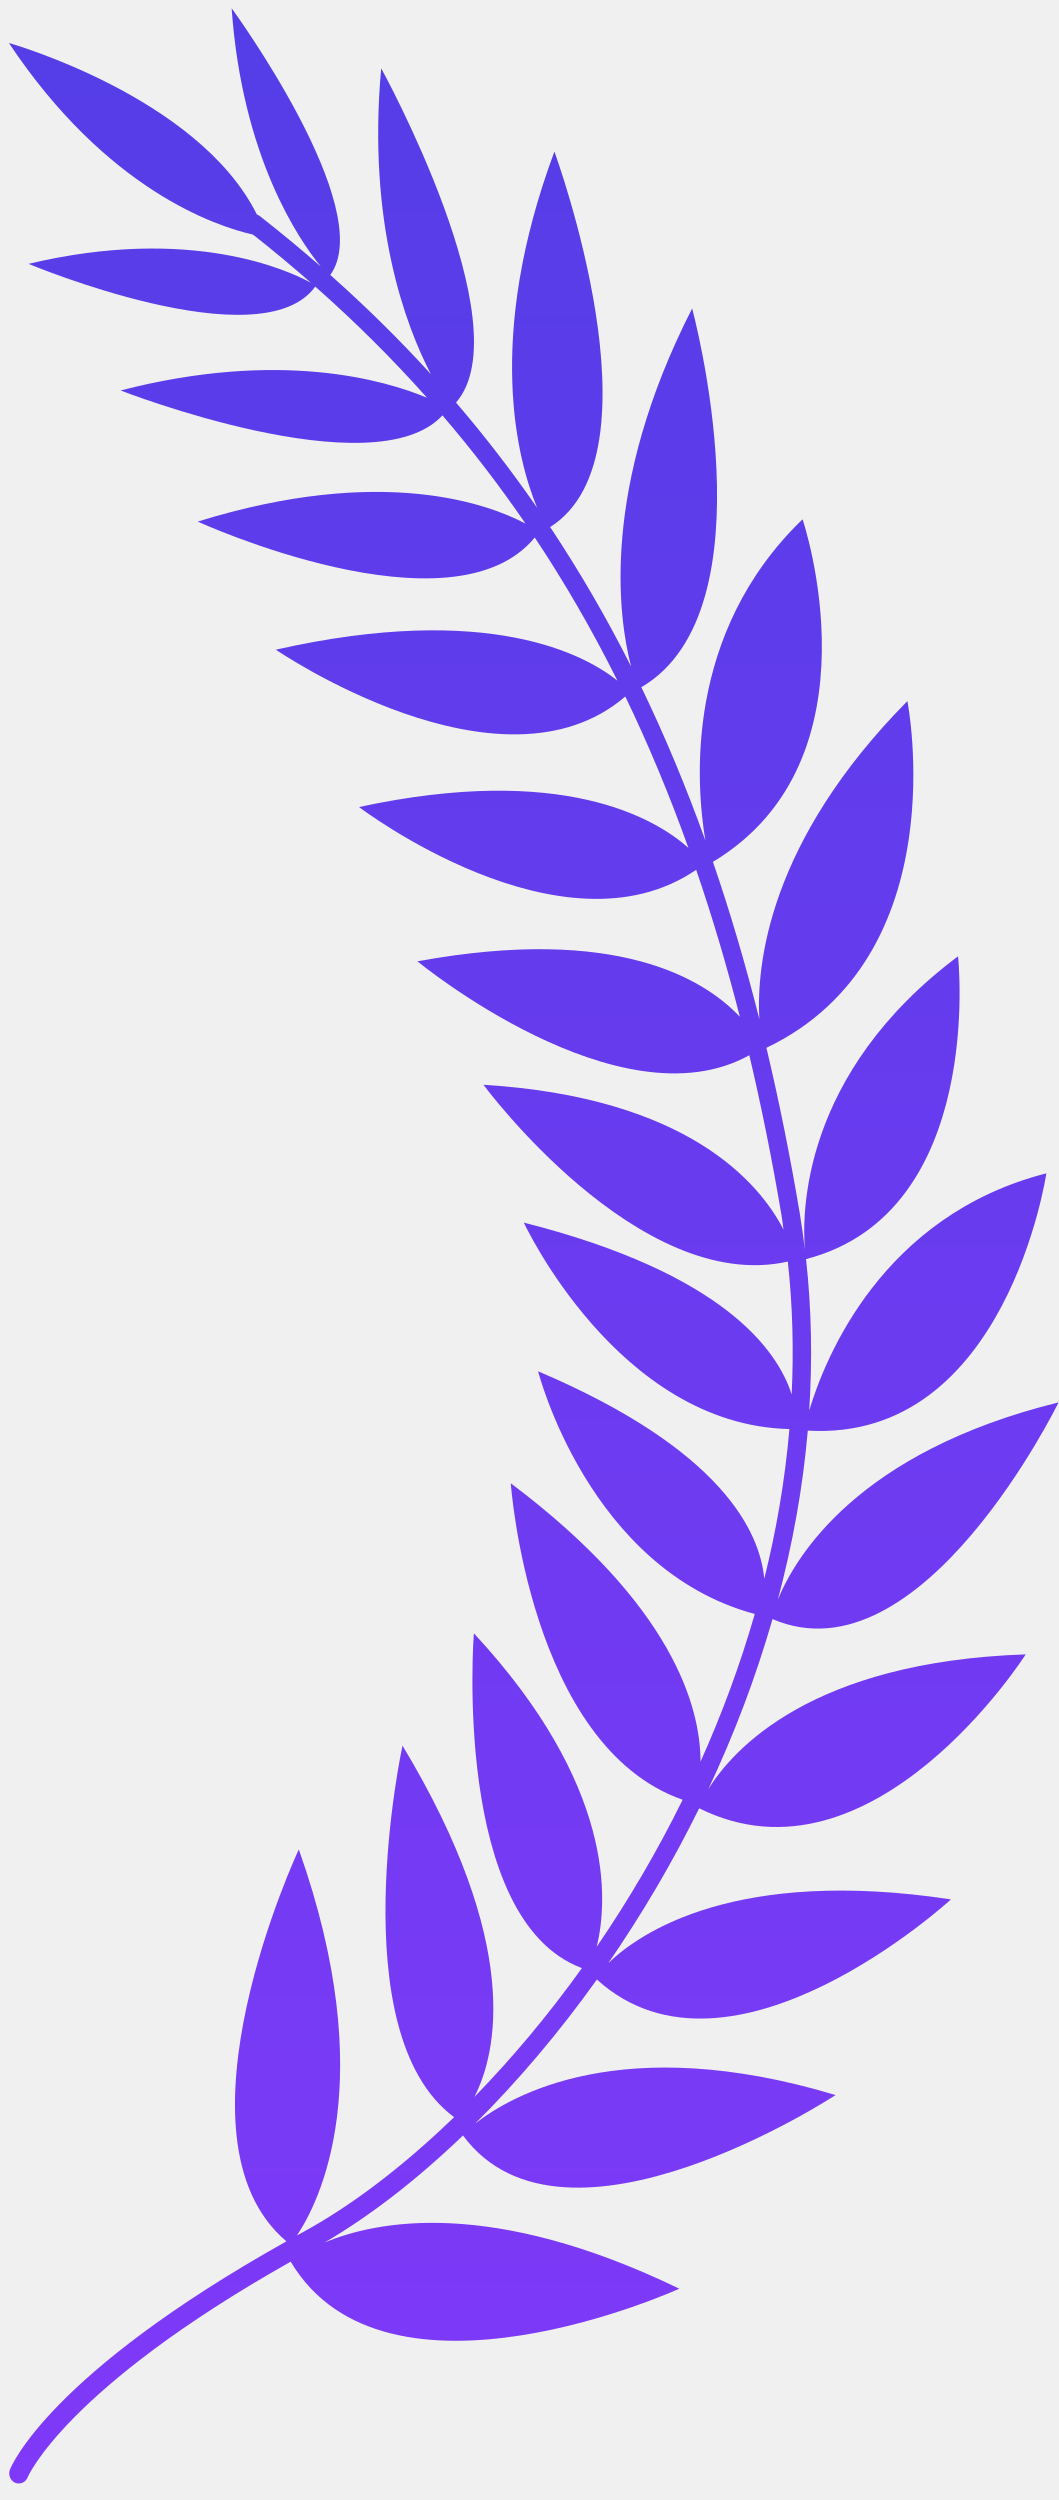
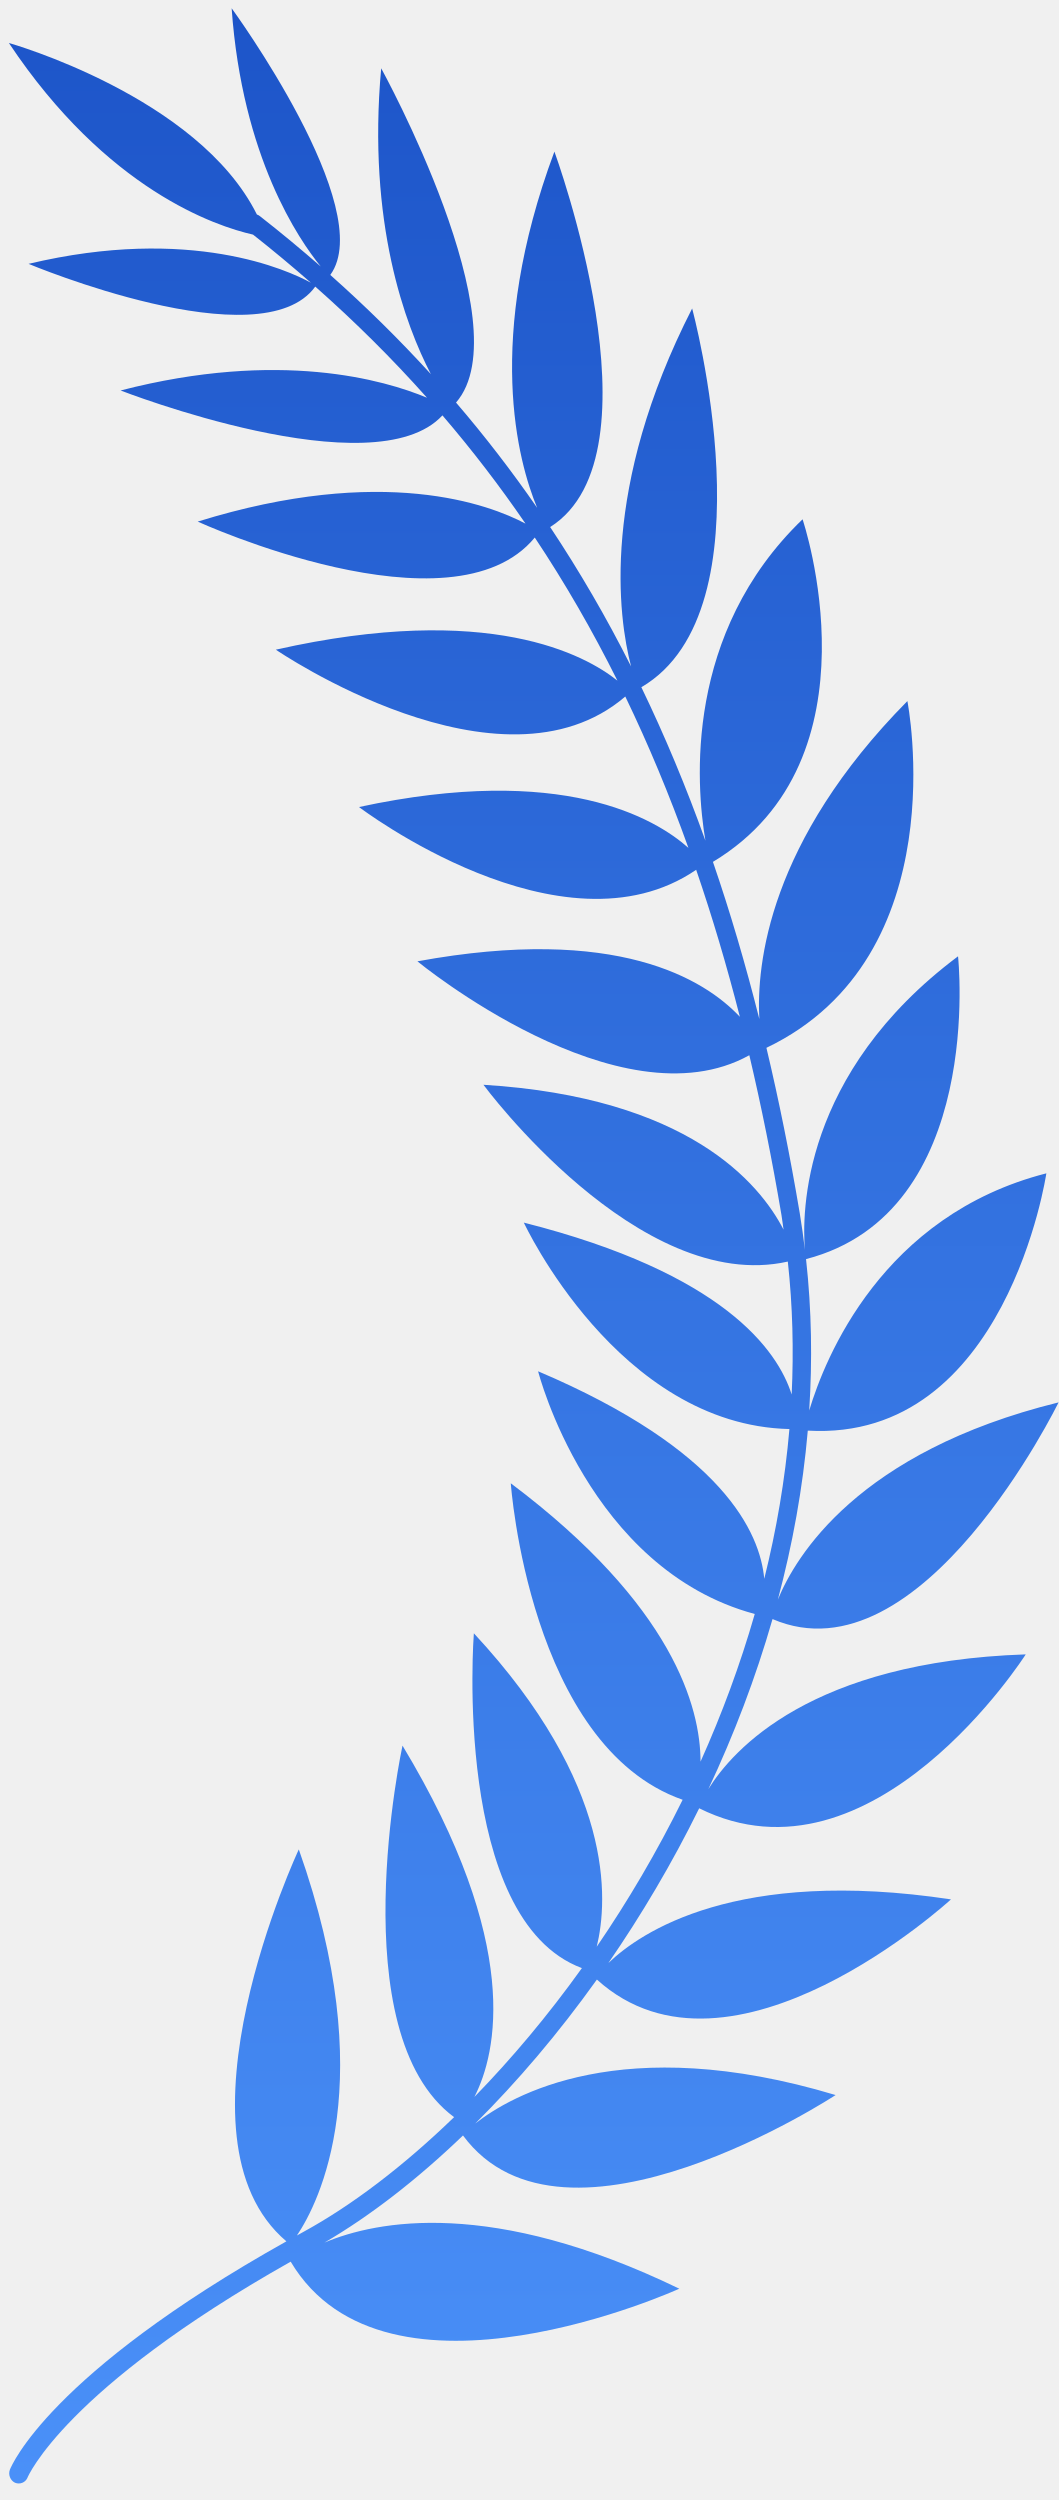
<svg xmlns="http://www.w3.org/2000/svg" width="47" height="111" viewBox="0 0 47 111" fill="none">
  <g clip-path="url(#clip0_512_600)">
    <path d="M12.716 99.516C7.276 94.907 13.267 82.114 13.267 82.114C16.922 92.436 14.153 97.811 13.184 99.256C13.281 99.202 13.374 99.149 13.473 99.095C15.637 97.911 17.92 96.171 20.162 94.001C15.102 90.267 17.871 77.505 17.871 77.505C23.197 86.345 22.057 91.156 21.064 93.103C22.711 91.412 24.324 89.496 25.836 87.384C20.052 85.227 21.039 72.518 21.039 72.518C27.278 79.24 27.008 84.33 26.495 86.434C27.881 84.407 29.17 82.221 30.309 79.91C23.496 77.517 22.679 65.858 22.679 65.858C29.897 71.283 31.098 75.812 31.104 78.216C32.048 76.113 32.863 73.921 33.511 71.661C26.128 69.673 23.892 60.885 23.892 60.885C32.105 64.375 33.745 68.048 33.933 70.099C34.474 67.93 34.855 65.706 35.05 63.45C27.426 63.274 23.258 54.284 23.258 54.284C32.13 56.531 34.525 59.949 35.15 61.917C35.243 59.966 35.196 57.995 34.979 56.014C28.354 57.502 21.465 48.164 21.465 48.164C30.536 48.72 33.719 52.52 34.789 54.595C34.756 54.379 34.733 54.163 34.697 53.947C34.282 51.484 33.806 49.122 33.27 46.852C27.495 50.058 18.533 42.683 18.533 42.683C27.384 41.057 31.278 43.472 32.85 45.146C32.27 42.877 31.625 40.703 30.91 38.619C24.948 42.693 15.94 35.832 15.94 35.832C24.961 33.886 29.084 36.329 30.565 37.645C29.723 35.294 28.792 33.057 27.763 30.926C22.221 35.678 12.247 28.846 12.247 28.846C21.715 26.71 26.002 29.09 27.413 30.22C26.301 27.989 25.08 25.875 23.744 23.867C20.074 28.326 8.778 23.159 8.778 23.159C17.011 20.601 21.742 22.405 23.332 23.249C22.186 21.574 20.957 19.975 19.644 18.443C16.61 21.733 5.355 17.337 5.355 17.337C12.403 15.514 17.073 16.871 18.958 17.659C17.421 15.931 15.768 14.29 13.998 12.725C11.596 16.049 1.268 11.715 1.268 11.715C8.463 10.001 12.798 12.003 13.803 12.553C12.973 11.825 12.118 11.113 11.235 10.417C9.587 10.044 4.741 8.435 0.395 1.909C0.395 1.909 8.793 4.277 11.406 9.524C11.455 9.54 11.503 9.565 11.546 9.602C12.475 10.328 13.371 11.073 14.242 11.833C13.272 10.647 10.752 6.976 10.285 0.367C10.285 0.367 16.796 9.277 14.665 12.207C16.246 13.612 17.734 15.078 19.131 16.612C18.003 14.441 16.3 9.898 16.925 3.033C16.925 3.033 23.218 14.457 20.248 17.874C21.528 19.366 22.727 20.922 23.849 22.546C22.995 20.488 21.509 15.076 24.616 6.731C24.616 6.731 29.549 20.172 24.427 23.401C25.73 25.361 26.928 27.42 28.02 29.59C27.446 27.383 26.661 21.662 30.731 13.697C30.731 13.697 34.359 27.067 28.476 30.513C29.52 32.673 30.466 34.942 31.32 37.325C30.895 34.807 30.385 28.112 35.634 23.057C35.634 23.057 39.241 33.704 31.654 38.267C32.418 40.489 33.102 42.815 33.714 45.245C33.581 42.815 34.131 37.36 40.288 31.128C40.288 31.128 42.521 42.46 34.029 46.523C34.587 48.866 35.078 51.308 35.507 53.855C35.599 54.405 35.673 54.955 35.74 55.504C35.602 53.893 35.578 47.672 42.537 42.46C42.537 42.46 43.771 53.836 35.788 55.904C36.038 58.161 36.071 60.407 35.929 62.626C36.633 60.28 39.169 53.965 46.458 52.096C46.458 52.096 44.689 64.03 35.866 63.52C35.646 66.073 35.187 68.583 34.537 71.023C35.318 69.112 38.085 64.463 47 62.266C47 62.266 40.919 74.735 34.3 71.887C33.55 74.503 32.582 77.031 31.451 79.436C32.536 77.686 36.012 73.776 45.543 73.454C45.543 73.454 38.747 84.122 31.044 80.288C29.843 82.728 28.478 85.03 27.011 87.16C28.436 85.79 32.685 82.893 42.223 84.333C42.223 84.333 32.463 93.297 26.502 87.892C24.797 90.281 22.966 92.428 21.1 94.286C22.669 93.051 27.614 90.164 37.101 93.02C37.101 93.02 25.061 100.924 20.557 94.815C18.498 96.793 16.409 98.403 14.407 99.571C16.733 98.592 21.831 97.587 30.161 101.618C30.161 101.618 17.153 107.549 12.906 100.418C2.881 106.073 1.225 109.977 1.213 110.025C1.118 110.229 0.881 110.32 0.667 110.234C0.456 110.133 0.354 109.875 0.44 109.65C0.511 109.482 2.17 105.424 12.716 99.516Z" fill="url(#paint0_linear_512_600)" />
  </g>
  <defs>
    <linearGradient id="paint0_linear_512_600" x1="23.697" y1="0.367" x2="23.697" y2="110.267" gradientUnits="userSpaceOnUse">
-       <stop stop-color="#543DE7" />
-       <stop offset="1" stop-color="#7F39F8" />
+       <stop stop-color="#1D55C9" />
+       <stop offset="1" stop-color="#4A90F8" />
    </linearGradient>
    <clipPath id="clip0_512_600">
      <rect width="47" height="111" fill="white" transform="matrix(-1 0 0 1 47 0)" />
    </clipPath>
  </defs>
</svg>
